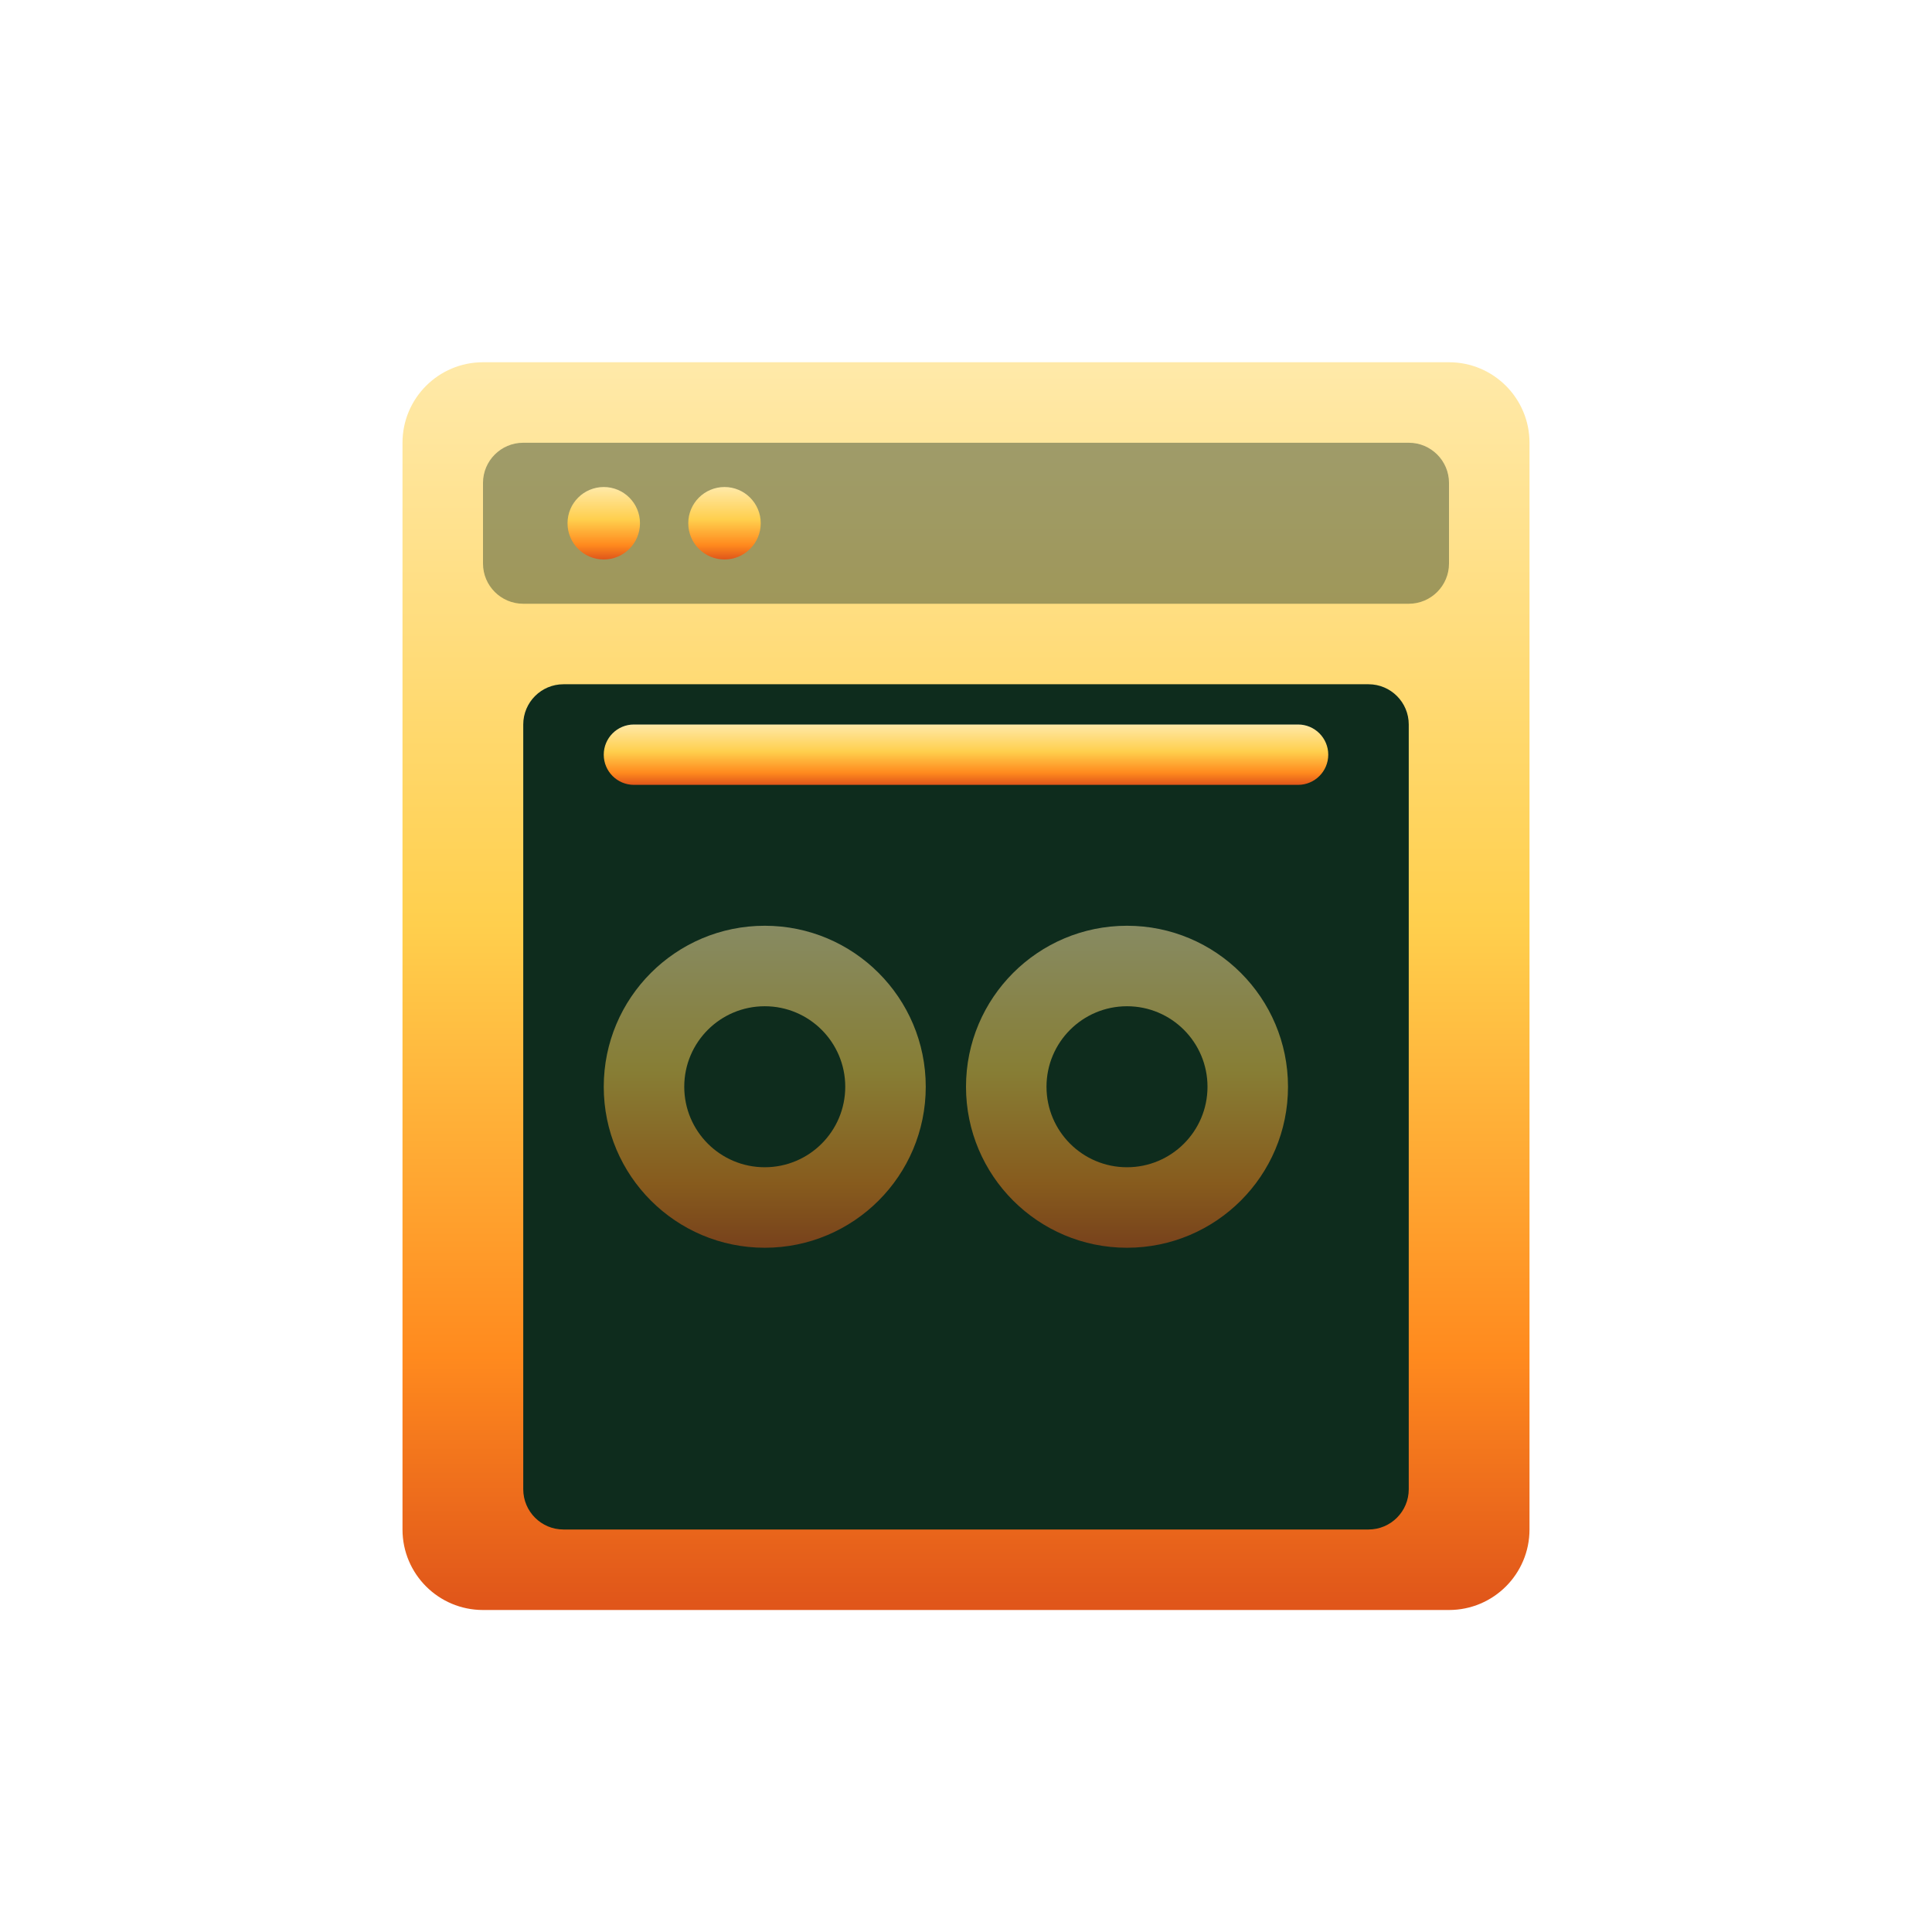
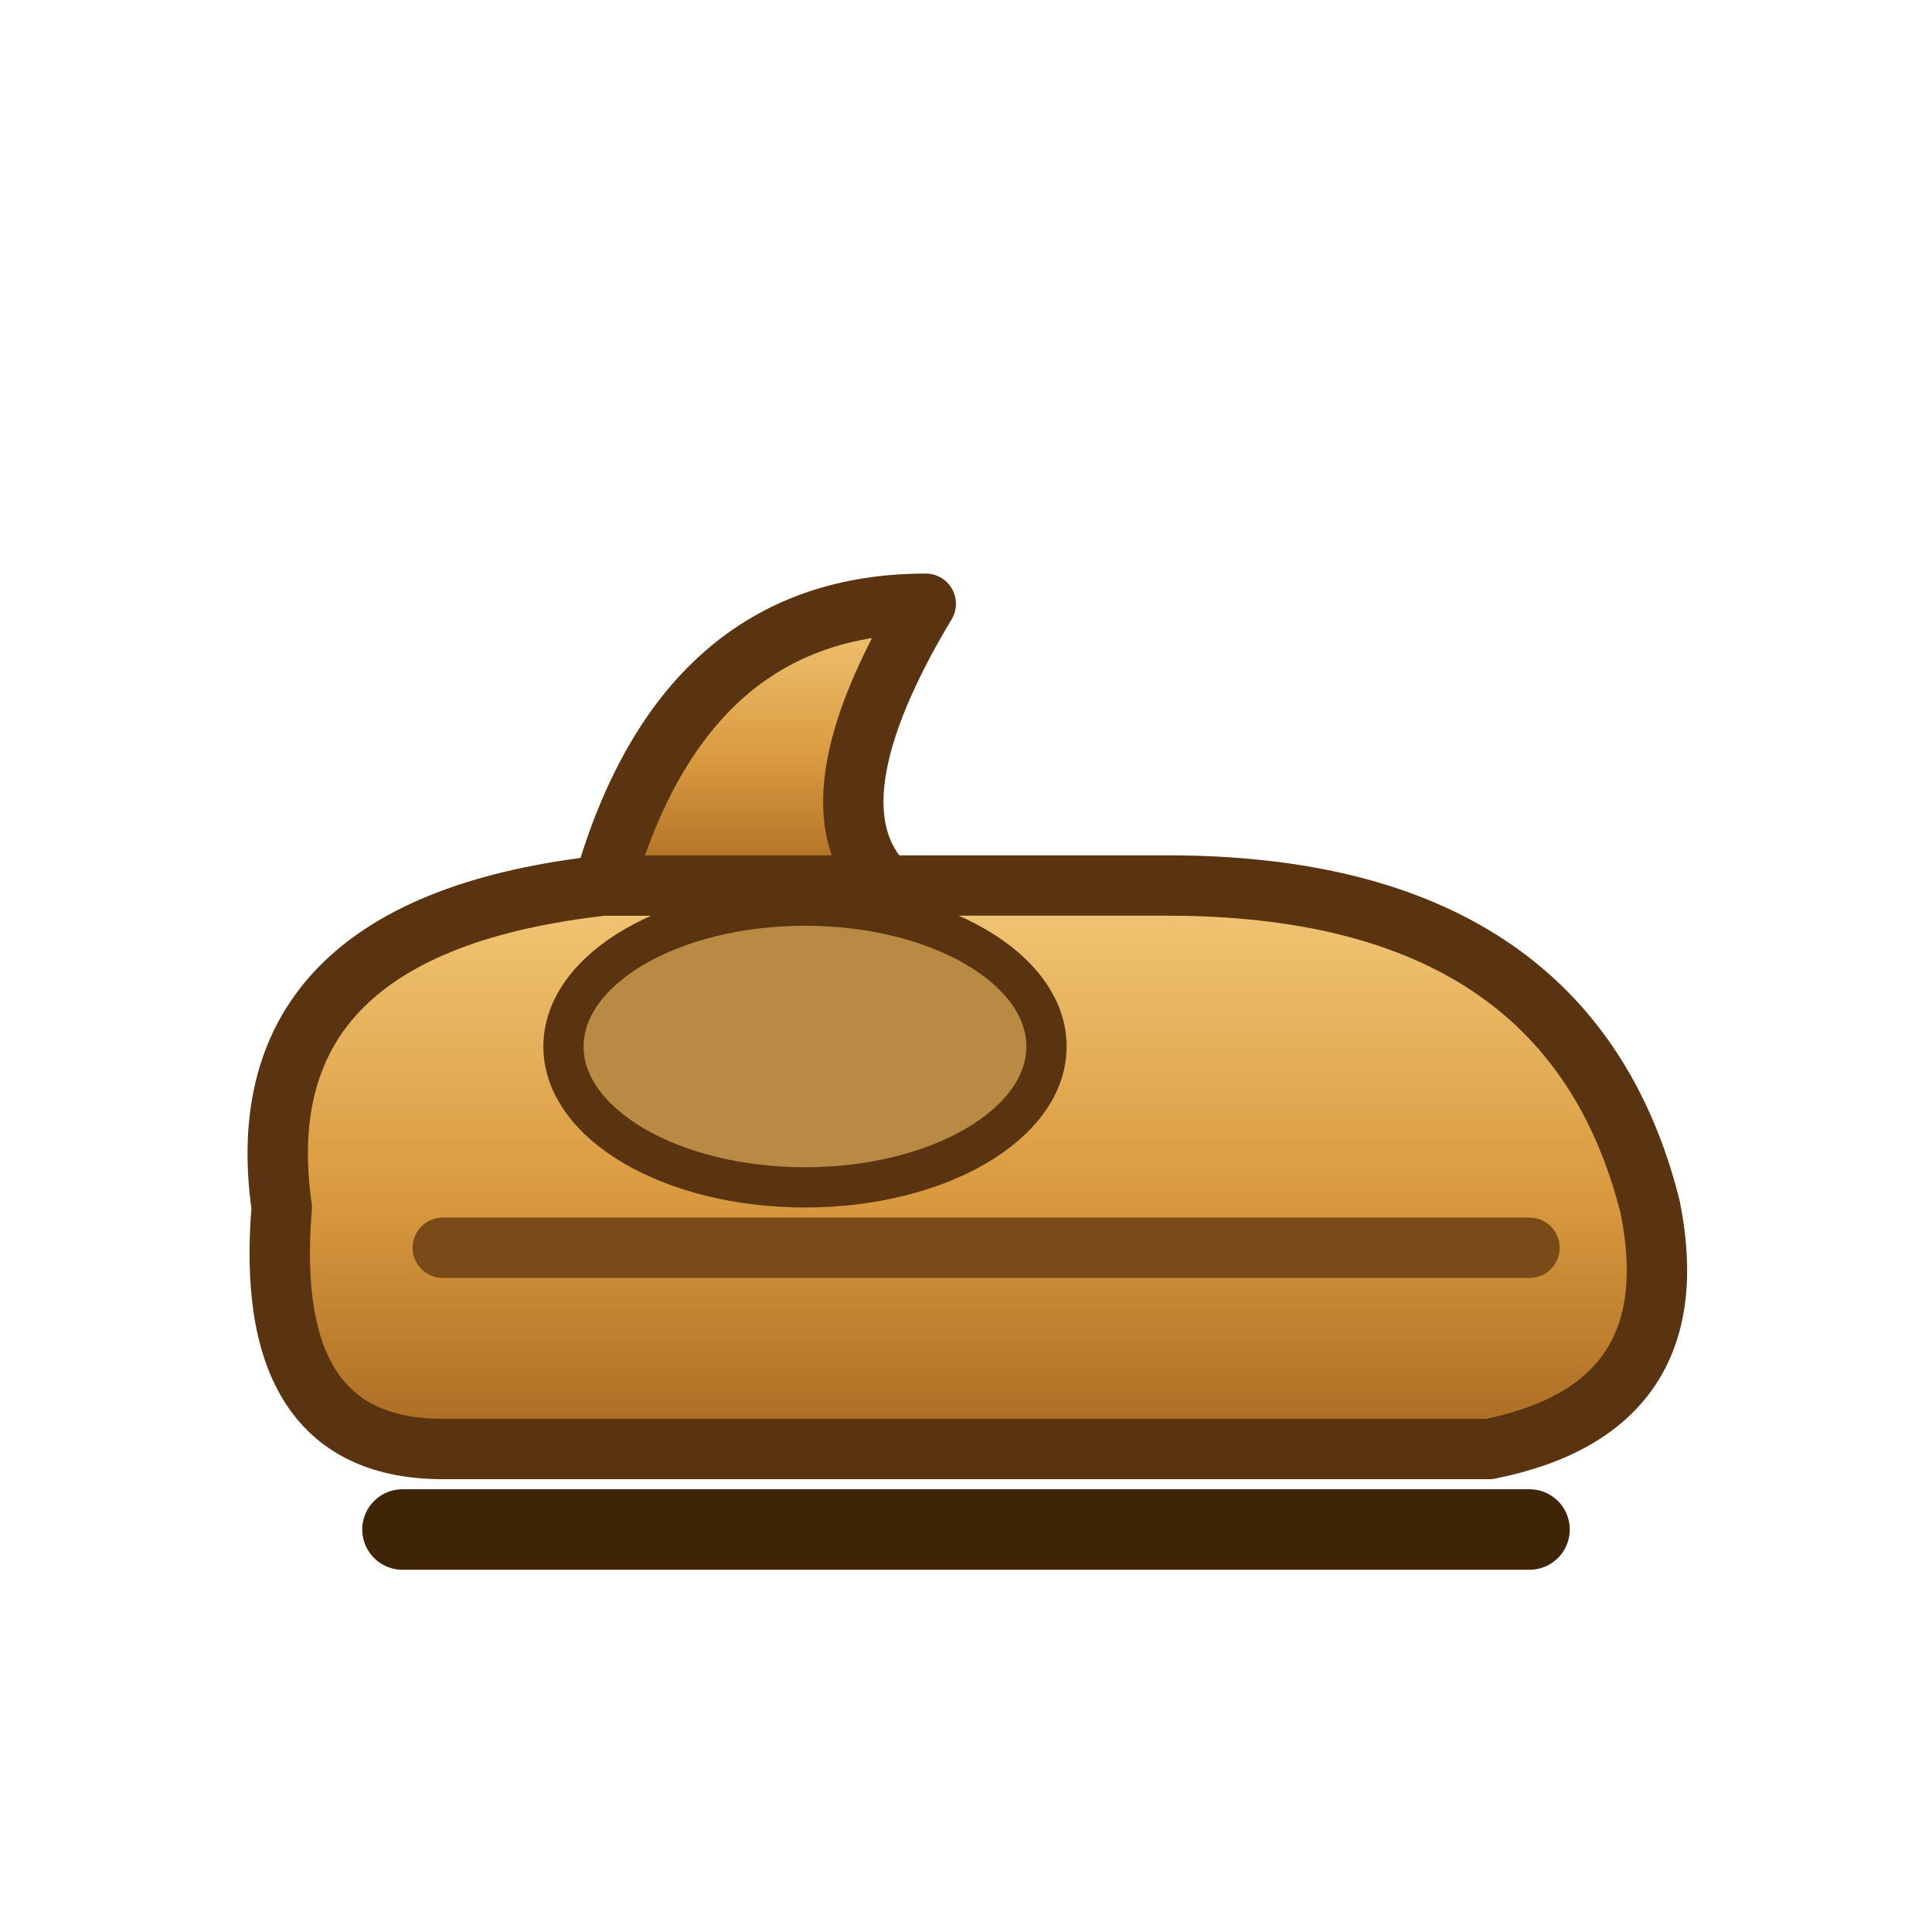
<svg xmlns="http://www.w3.org/2000/svg" viewBox="0 0 96 96" width="96" height="96">
  <defs>
-     <linearGradient id="g" x1="0" y1="0" x2="0" y2="1">
-       <stop offset="0" stop-color="#ffe9a8" />
-       <stop offset=".45" stop-color="#ffcf4d" />
-       <stop offset=".8" stop-color="#ff8a1e" />
-       <stop offset="1" stop-color="#e0561a" />
+     <linearGradient id="w" x1="0" y1="0" x2="0" y2="1">
+       <stop offset="0" stop-color="#f2c777" />
+       <stop offset=".55" stop-color="#d99a3f" />
+       <stop offset="1" stop-color="#a86a22" />
    </linearGradient>
  </defs>
-   <rect x="20" y="18" width="56" height="62" rx="4" fill="url(#g)" />
-   <rect x="24" y="22" width="48" height="8" rx="2" fill="#0e2c1d" opacity=".4" />
-   <g fill="url(#g)">
-     <circle cx="30" cy="26" r="1.8" />
-     <circle cx="36" cy="26" r="1.8" />
+   <g stroke="#5a3410" stroke-width="3" stroke-linejoin="round">
+     <path d="M14 60 Q12 46 30 44 L58 44 Q78 44 82 60 Q84 70 74 72 L22 72 Q13 72 14 60 Z" fill="url(#w)" />
+     <path d="M30 44 Q34 30 46 30 Q40 40 44 44 Z" fill="url(#w)" />
  </g>
-   <rect x="26" y="34" width="44" height="42" rx="2" fill="#0e2c1d" />
-   <rect x="30" y="36" width="36" height="3" rx="1.5" fill="url(#g)" />
-   <g>
-     <circle cx="38" cy="54" r="8" fill="url(#g)" opacity=".5" />
-     <circle cx="38" cy="54" r="4" fill="#0e2c1d" />
-     <circle cx="56" cy="54" r="8" fill="url(#g)" opacity=".5" />
-     <circle cx="56" cy="54" r="4" fill="#0e2c1d" />
-   </g>
+   <path d="M22 62 h54" stroke="#7a4a18" stroke-width="3" stroke-linecap="round" fill="none" />
+   <ellipse cx="40" cy="52" rx="12" ry="7" fill="#b98a44" stroke="#5a3410" stroke-width="2" />
+   <path d="M20 76 h56" stroke="#3f2408" stroke-width="4" stroke-linecap="round" />
</svg>
